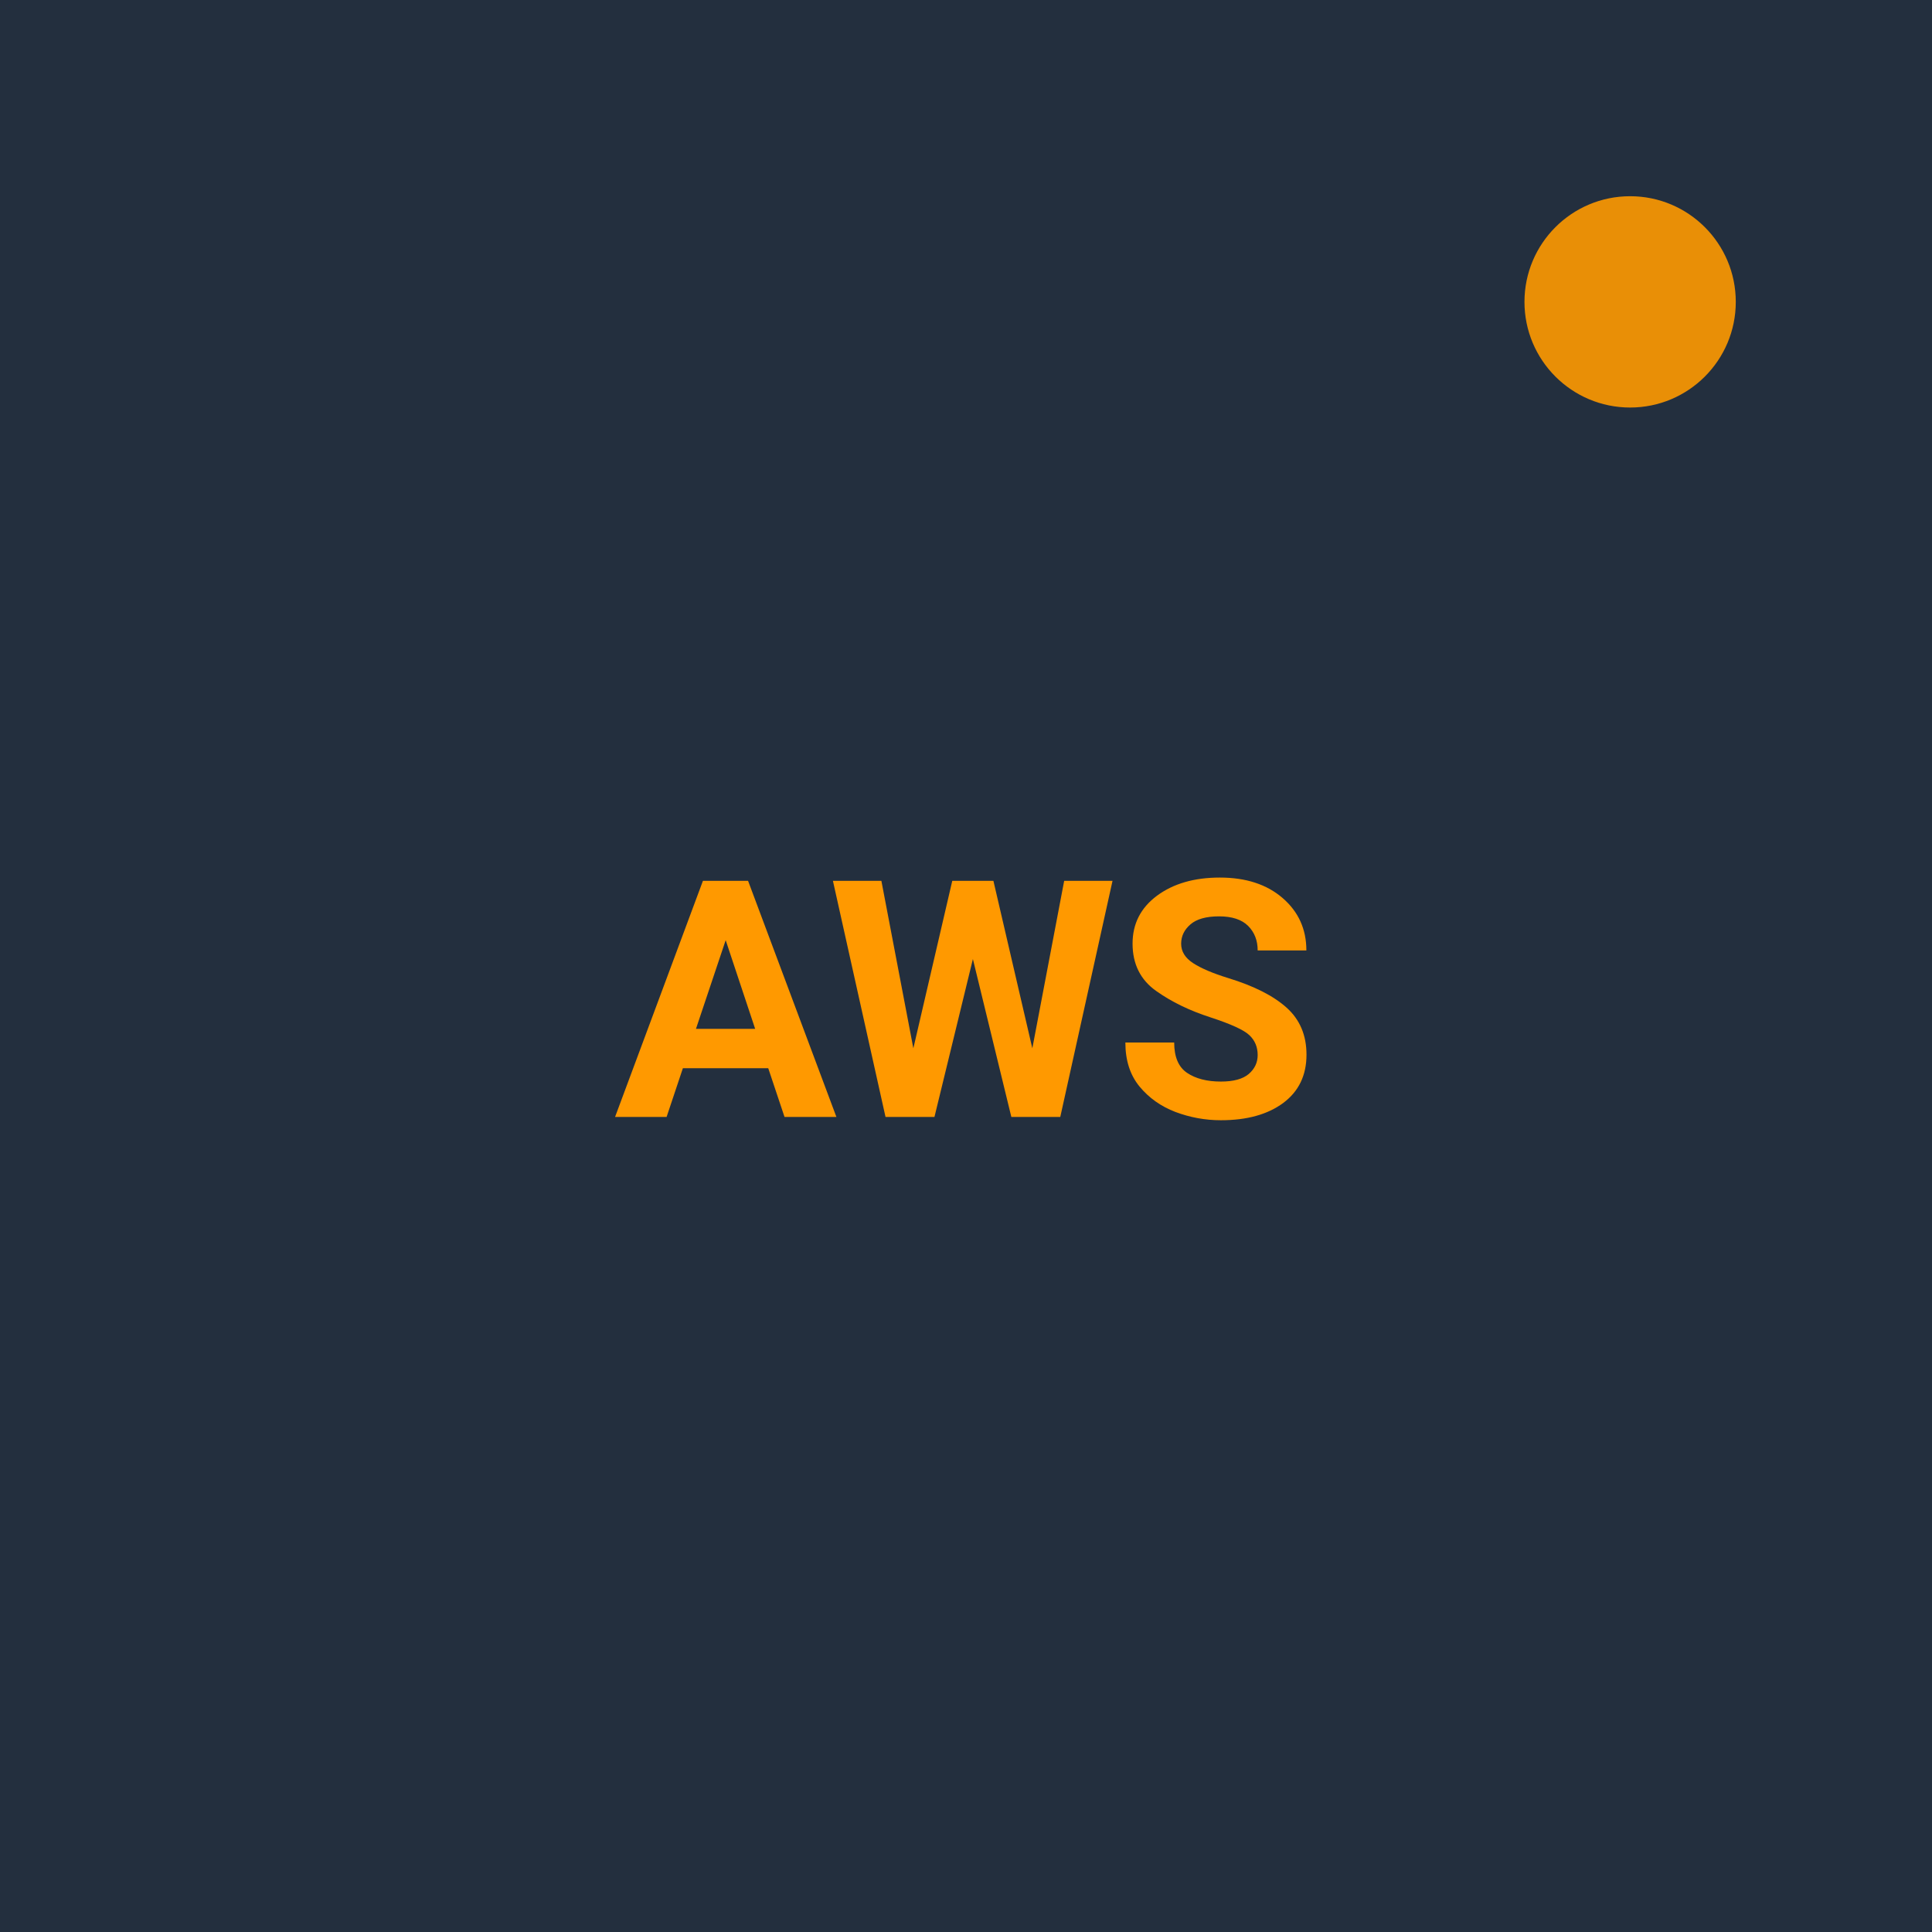
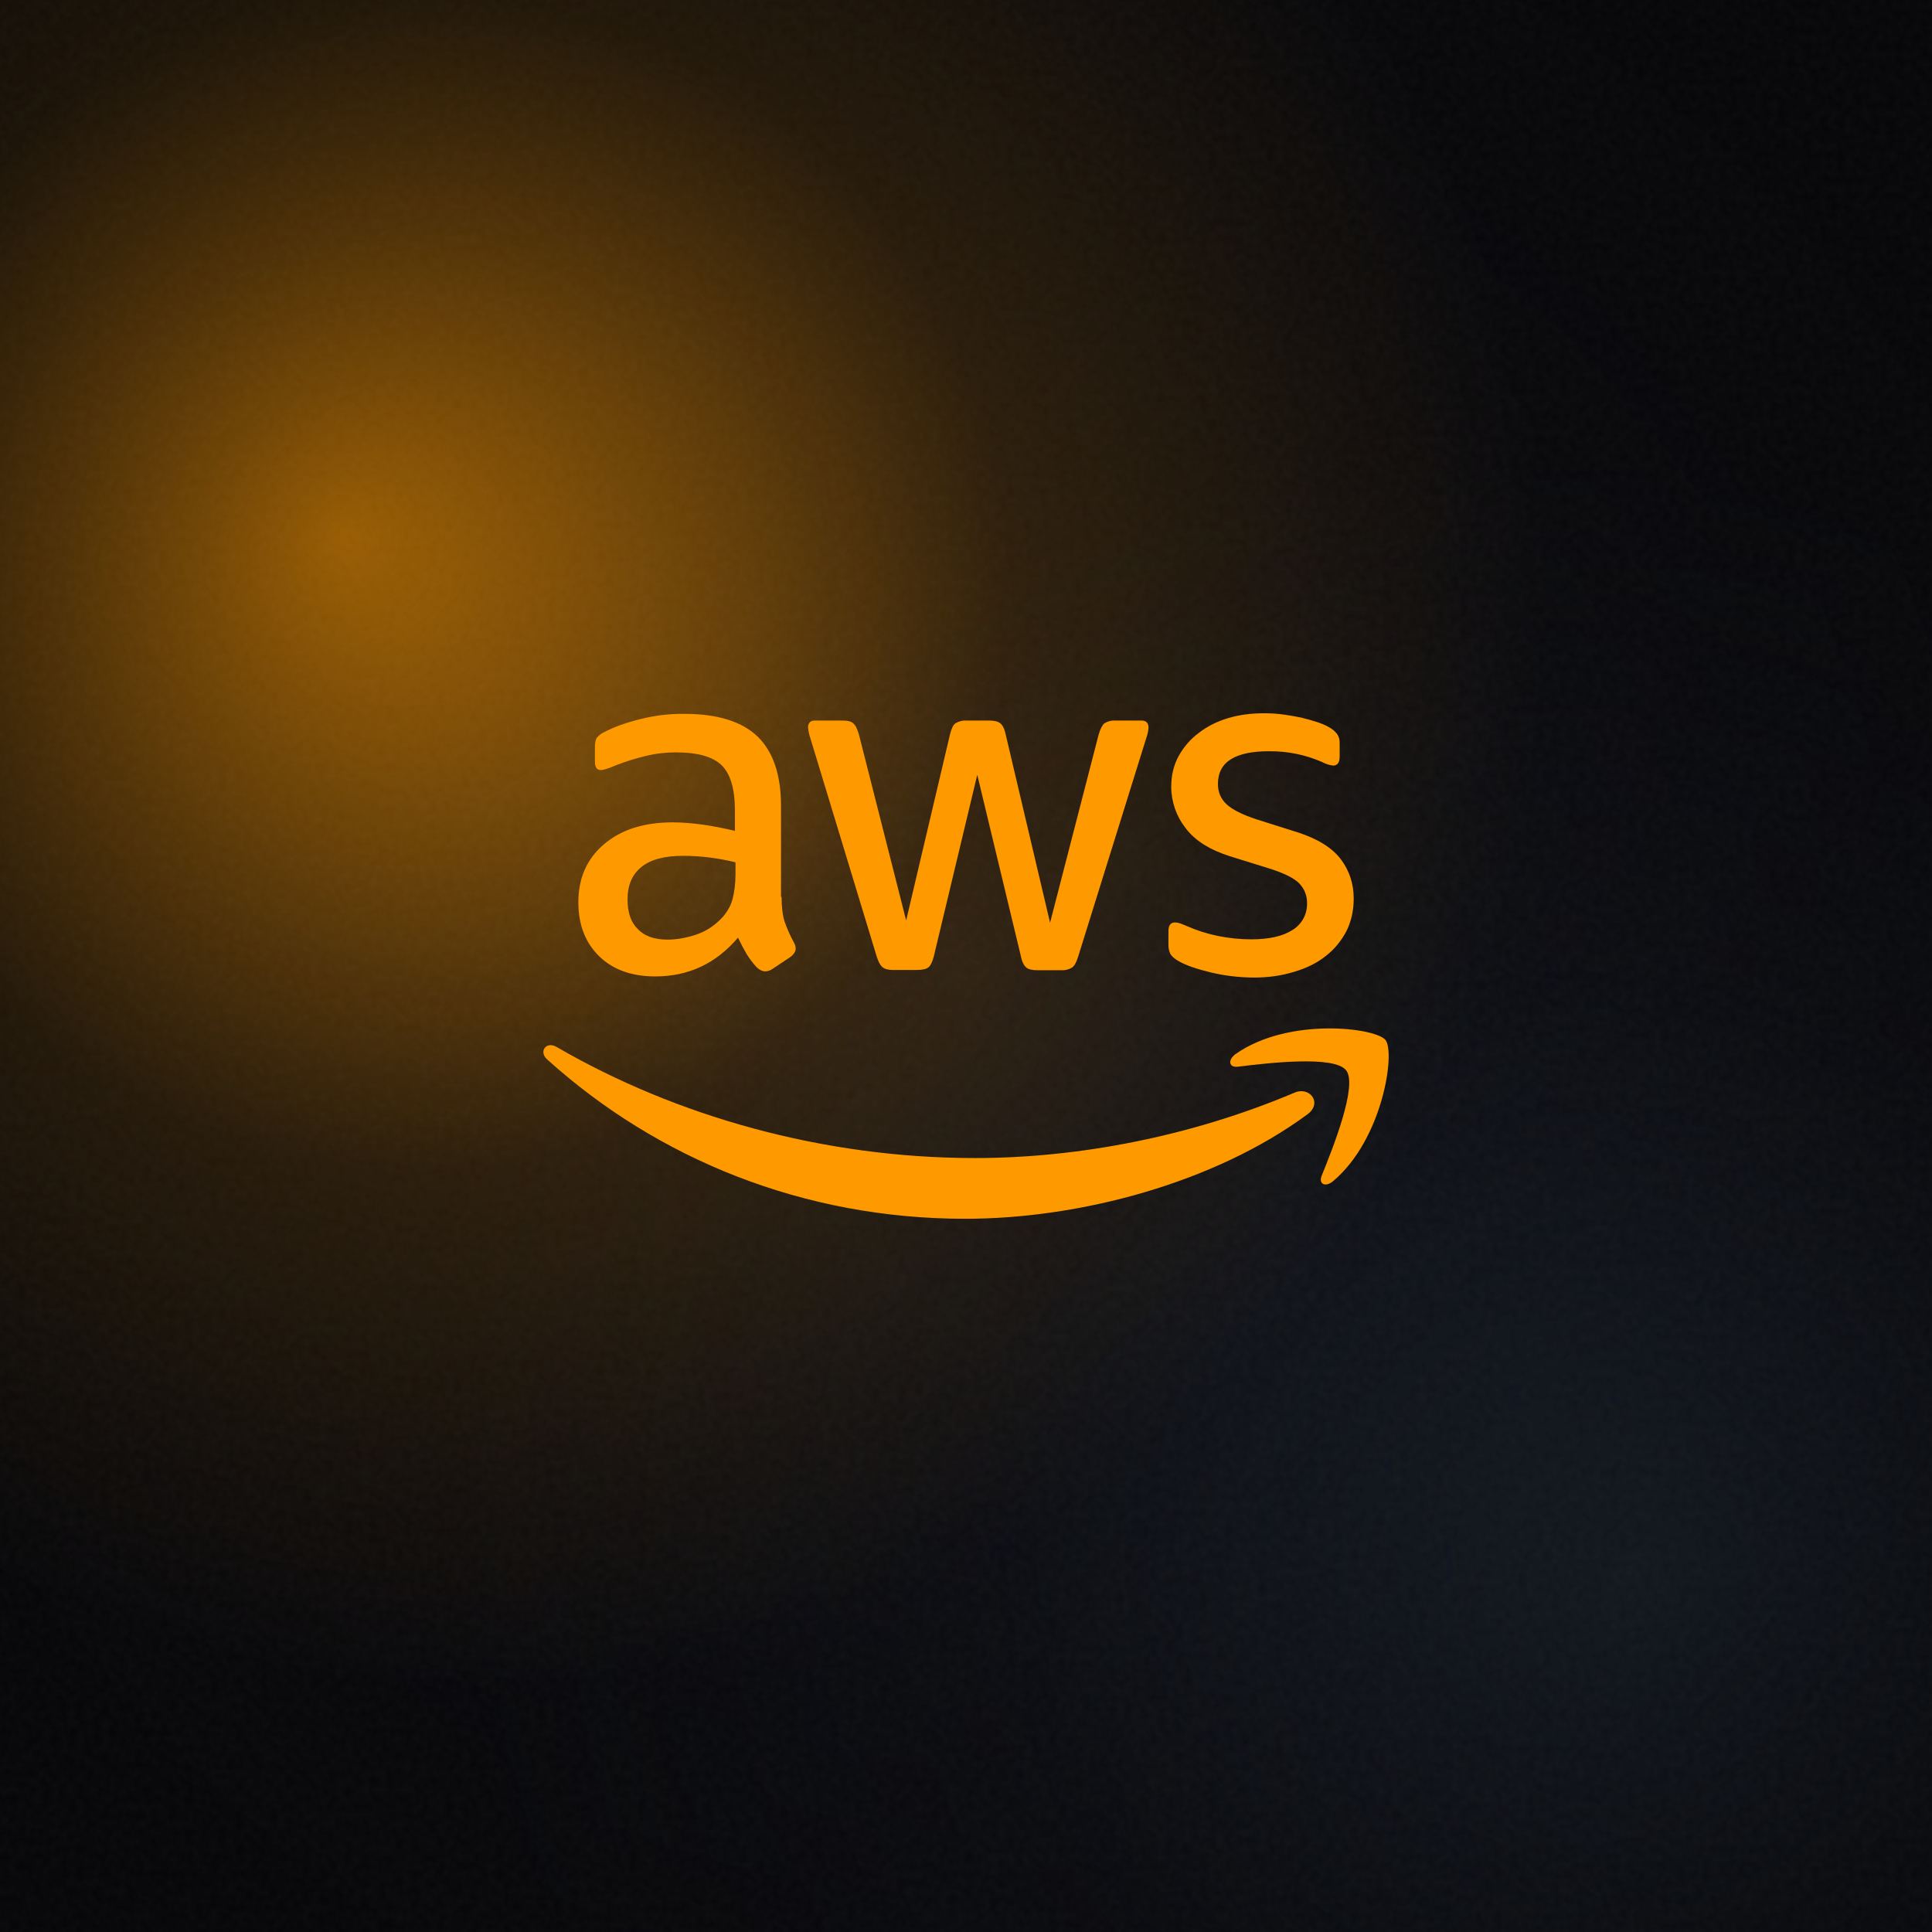
<svg xmlns="http://www.w3.org/2000/svg" viewBox="0 0 256 256" preserveAspectRatio="xMidYMid slice" role="img" aria-label="AWS">
-   <rect width="256" height="256" fill="#232F3E" />
-   <circle cx="216" cy="40" r="14" fill="#FF9900" opacity="0.9" />
-   <g font-family="ui-sans-serif, system-ui, -apple-system, 'Segoe UI', Roboto, sans-serif" font-weight="700" fill="#FF9900" text-anchor="middle">
-     <text x="128" y="148" font-size="44" letter-spacing="-0.5">AWS</text>
+   <defs>
+     <radialGradient id="aurora1" cx="0.25" cy="0.32" r="0.55" fx="0.18" fy="0.28">
+       <stop offset="0" stop-color="#FF9900" stop-opacity="0.85" />
+       <stop offset="0.55" stop-color="#FF9900" stop-opacity="0.18" />
+       <stop offset="1" stop-color="#FF9900" stop-opacity="0" />
+     </radialGradient>
+     <radialGradient id="aurora2" cx="0.78" cy="0.78" r="0.55" fx="0.85" fy="0.82">
+       <stop offset="0" stop-color="#232F3E" stop-opacity="0.65" />
+       <stop offset="0.55" stop-color="#232F3E" stop-opacity="0.14" />
+       <stop offset="1" stop-color="#232F3E" stop-opacity="0" />
+     </radialGradient>
+     <radialGradient id="vignette" cx="0.5" cy="0.5" r="0.7">
+       <stop offset="0" stop-color="#000000" stop-opacity="0" />
+       <stop offset="1" stop-color="#000000" stop-opacity="0.55" />
+     </radialGradient>
+     <filter id="grain">
+       <feTurbulence type="fractalNoise" baseFrequency="0.9" numOctaves="2" seed="3" />
+       <feColorMatrix values="0 0 0 0 1  0 0 0 0 1  0 0 0 0 1  0 0 0 0.08 0" />
+       <feComposite in2="SourceGraphic" operator="in" />
+     </filter>
+   </defs>
+   <rect width="256" height="256" fill="#0A0A0F" />
+   <rect width="256" height="256" fill="url(#aurora1)" />
+   <rect width="256" height="256" fill="url(#aurora2)" />
+   <rect width="256" height="256" fill="url(#vignette)" />
+   <rect width="256" height="256" filter="url(#grain)" opacity="0.4" />
+   <g transform="translate(72 72) scale(4.667)" fill="#FF9900">
+     <path d="M6.763 10.036c0 .296.032.535.088.71.064.176.144.368.256.576.04.063.056.127.056.183 0 .08-.048.16-.152.24l-.503.335a.383.383 0 0 1-.208.072c-.08 0-.16-.04-.239-.112a2.47 2.47 0 0 1-.287-.375 6.18 6.18 0 0 1-.248-.471c-.622.734-1.405 1.101-2.347 1.101-.67 0-1.205-.191-1.596-.574-.391-.384-.59-.894-.59-1.533 0-.678.239-1.23.726-1.644.487-.415 1.133-.623 1.955-.623.272 0 .551.024.846.064.296.04.6.104.918.176v-.583c0-.607-.127-1.03-.375-1.277-.255-.248-.686-.367-1.3-.367-.28 0-.568.031-.863.103-.295.072-.583.16-.862.272a2.287 2.287 0 0 1-.28.104.488.488 0 0 1-.127.023c-.112 0-.168-.08-.168-.247v-.391c0-.128.016-.224.056-.28a.597.597 0 0 1 .224-.167c.279-.144.614-.264 1.005-.36a4.84 4.84 0 0 1 1.246-.151c.95 0 1.644.216 2.091.647.439.43.662 1.085.662 1.963v2.586zm-3.24 1.214c.263 0 .534-.048.822-.144.287-.096.543-.271.758-.51.128-.152.224-.32.272-.512.047-.191.08-.423.08-.694v-.335a6.66 6.66 0 0 0-.735-.136 6.02 6.02 0 0 0-.75-.048c-.535 0-.926.104-1.19.32-.263.215-.39.518-.39.917 0 .375.095.655.295.846.191.2.47.296.838.296zm6.41.862c-.144 0-.24-.024-.304-.08-.064-.048-.12-.16-.168-.311L7.586 5.55a1.398 1.398 0 0 1-.072-.32c0-.128.064-.2.191-.2h.783c.151 0 .255.025.31.08.065.048.113.16.16.312l1.342 5.284 1.245-5.284c.04-.16.088-.264.151-.312a.549.549 0 0 1 .32-.08h.638c.152 0 .256.025.32.08.063.048.12.16.151.312l1.261 5.348 1.381-5.348c.048-.16.104-.264.16-.312a.52.52 0 0 1 .311-.08h.743c.127 0 .2.065.2.2 0 .04-.009.08-.017.128a1.137 1.137 0 0 1-.056.2l-1.923 6.17c-.048.16-.104.263-.168.311a.51.51 0 0 1-.303.08h-.687c-.151 0-.255-.024-.32-.08-.063-.056-.119-.16-.15-.32l-1.238-5.148-1.23 5.14c-.04.16-.087.264-.15.32-.065.056-.177.08-.32.08zm10.256.215c-.415 0-.83-.048-1.229-.143-.399-.096-.71-.2-.918-.32-.128-.071-.215-.151-.247-.223a.563.563 0 0 1-.048-.224v-.407c0-.167.064-.247.183-.247.048 0 .096.008.144.024.048.016.12.048.2.08.271.12.566.215.878.279.319.064.63.096.95.096.502 0 .894-.088 1.165-.264a.86.86 0 0 0 .415-.758.777.777 0 0 0-.215-.559c-.144-.151-.416-.287-.807-.415l-1.157-.36c-.583-.183-1.014-.454-1.277-.813a1.902 1.902 0 0 1-.4-1.158c0-.335.073-.63.216-.886.144-.255.335-.479.575-.654.24-.184.51-.32.83-.415.32-.096.655-.136 1.006-.136.175 0 .359.008.535.032.183.024.35.056.518.088.16.04.312.08.455.127.144.048.256.096.336.144a.69.69 0 0 1 .24.2.43.43 0 0 1 .071.263v.375c0 .168-.064.256-.184.256a.83.83 0 0 1-.303-.096 3.652 3.652 0 0 0-1.532-.311c-.455 0-.815.071-1.062.223-.248.152-.375.383-.375.71 0 .224.08.416.24.567.159.152.454.304.877.44l1.134.358c.574.184.99.44 1.237.767.247.327.367.702.367 1.117 0 .343-.072.655-.207.926-.144.272-.336.511-.583.703-.248.2-.543.343-.886.447-.36.111-.734.167-1.142.167zM21.698 16.207c-2.626 1.94-6.442 2.969-9.722 2.969-4.598 0-8.74-1.7-11.87-4.526-.247-.223-.024-.527.272-.351 3.384 1.963 7.559 3.153 11.877 3.153 2.914 0 6.114-.607 9.06-1.852.439-.2.814.287.383.607zM22.792 14.961c-.336-.43-2.22-.207-3.074-.103-.255.032-.295-.192-.063-.36 1.5-1.053 3.967-.75 4.254-.399.287.36-.08 2.826-1.485 4.007-.215.184-.423.088-.327-.151.32-.79 1.03-2.57.695-2.994z" />
  </g>
</svg>
